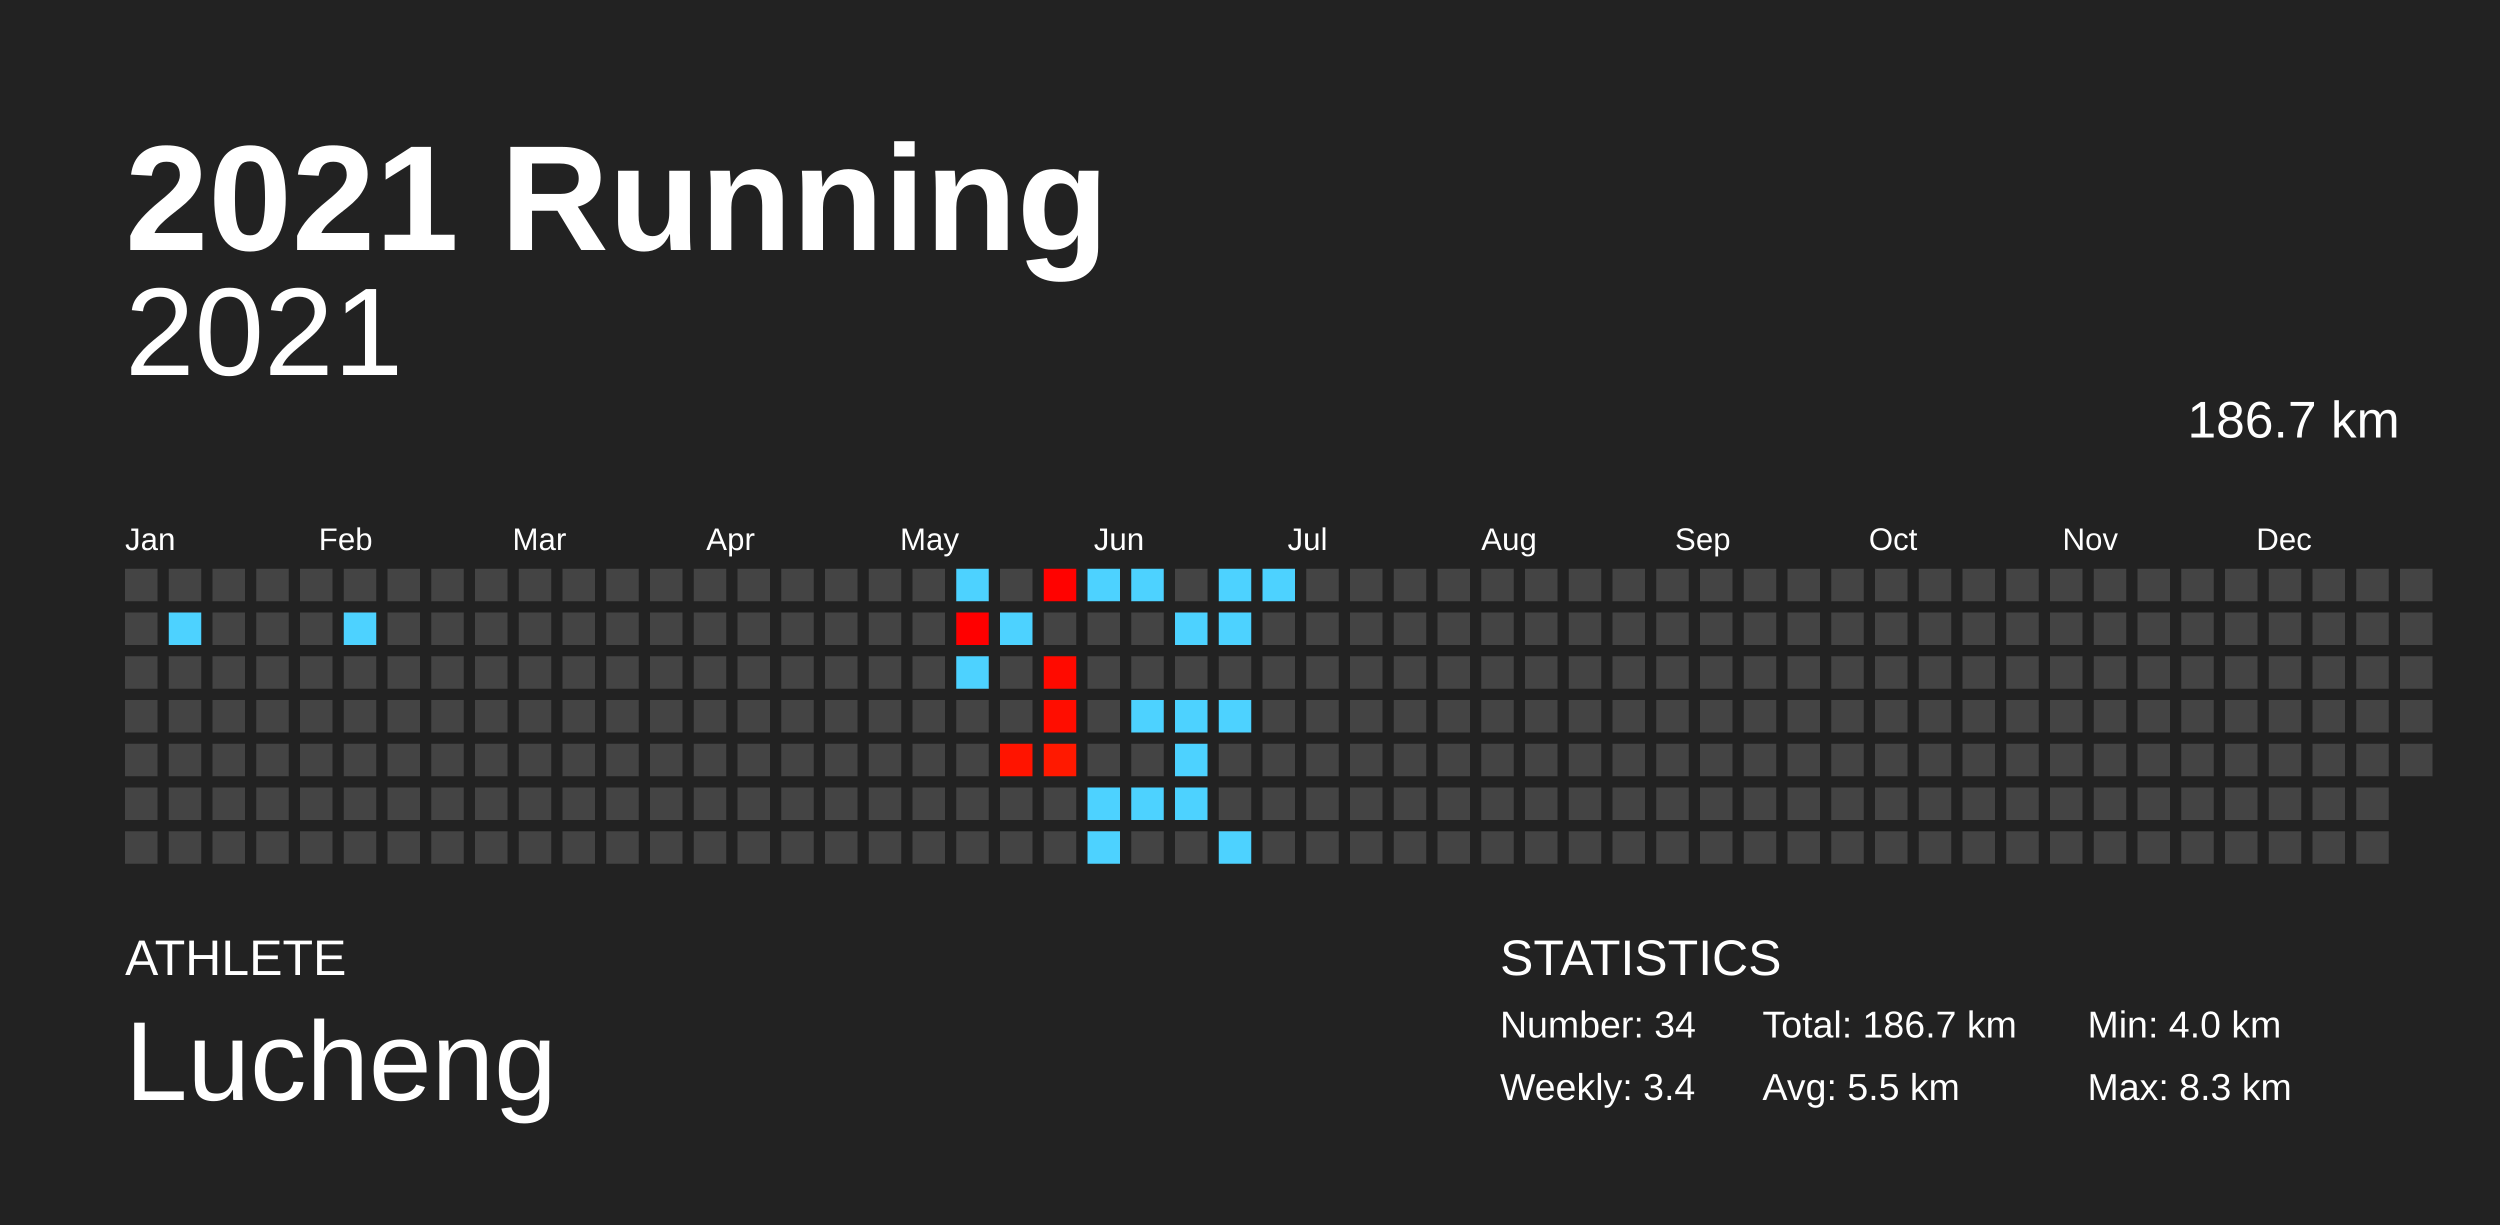
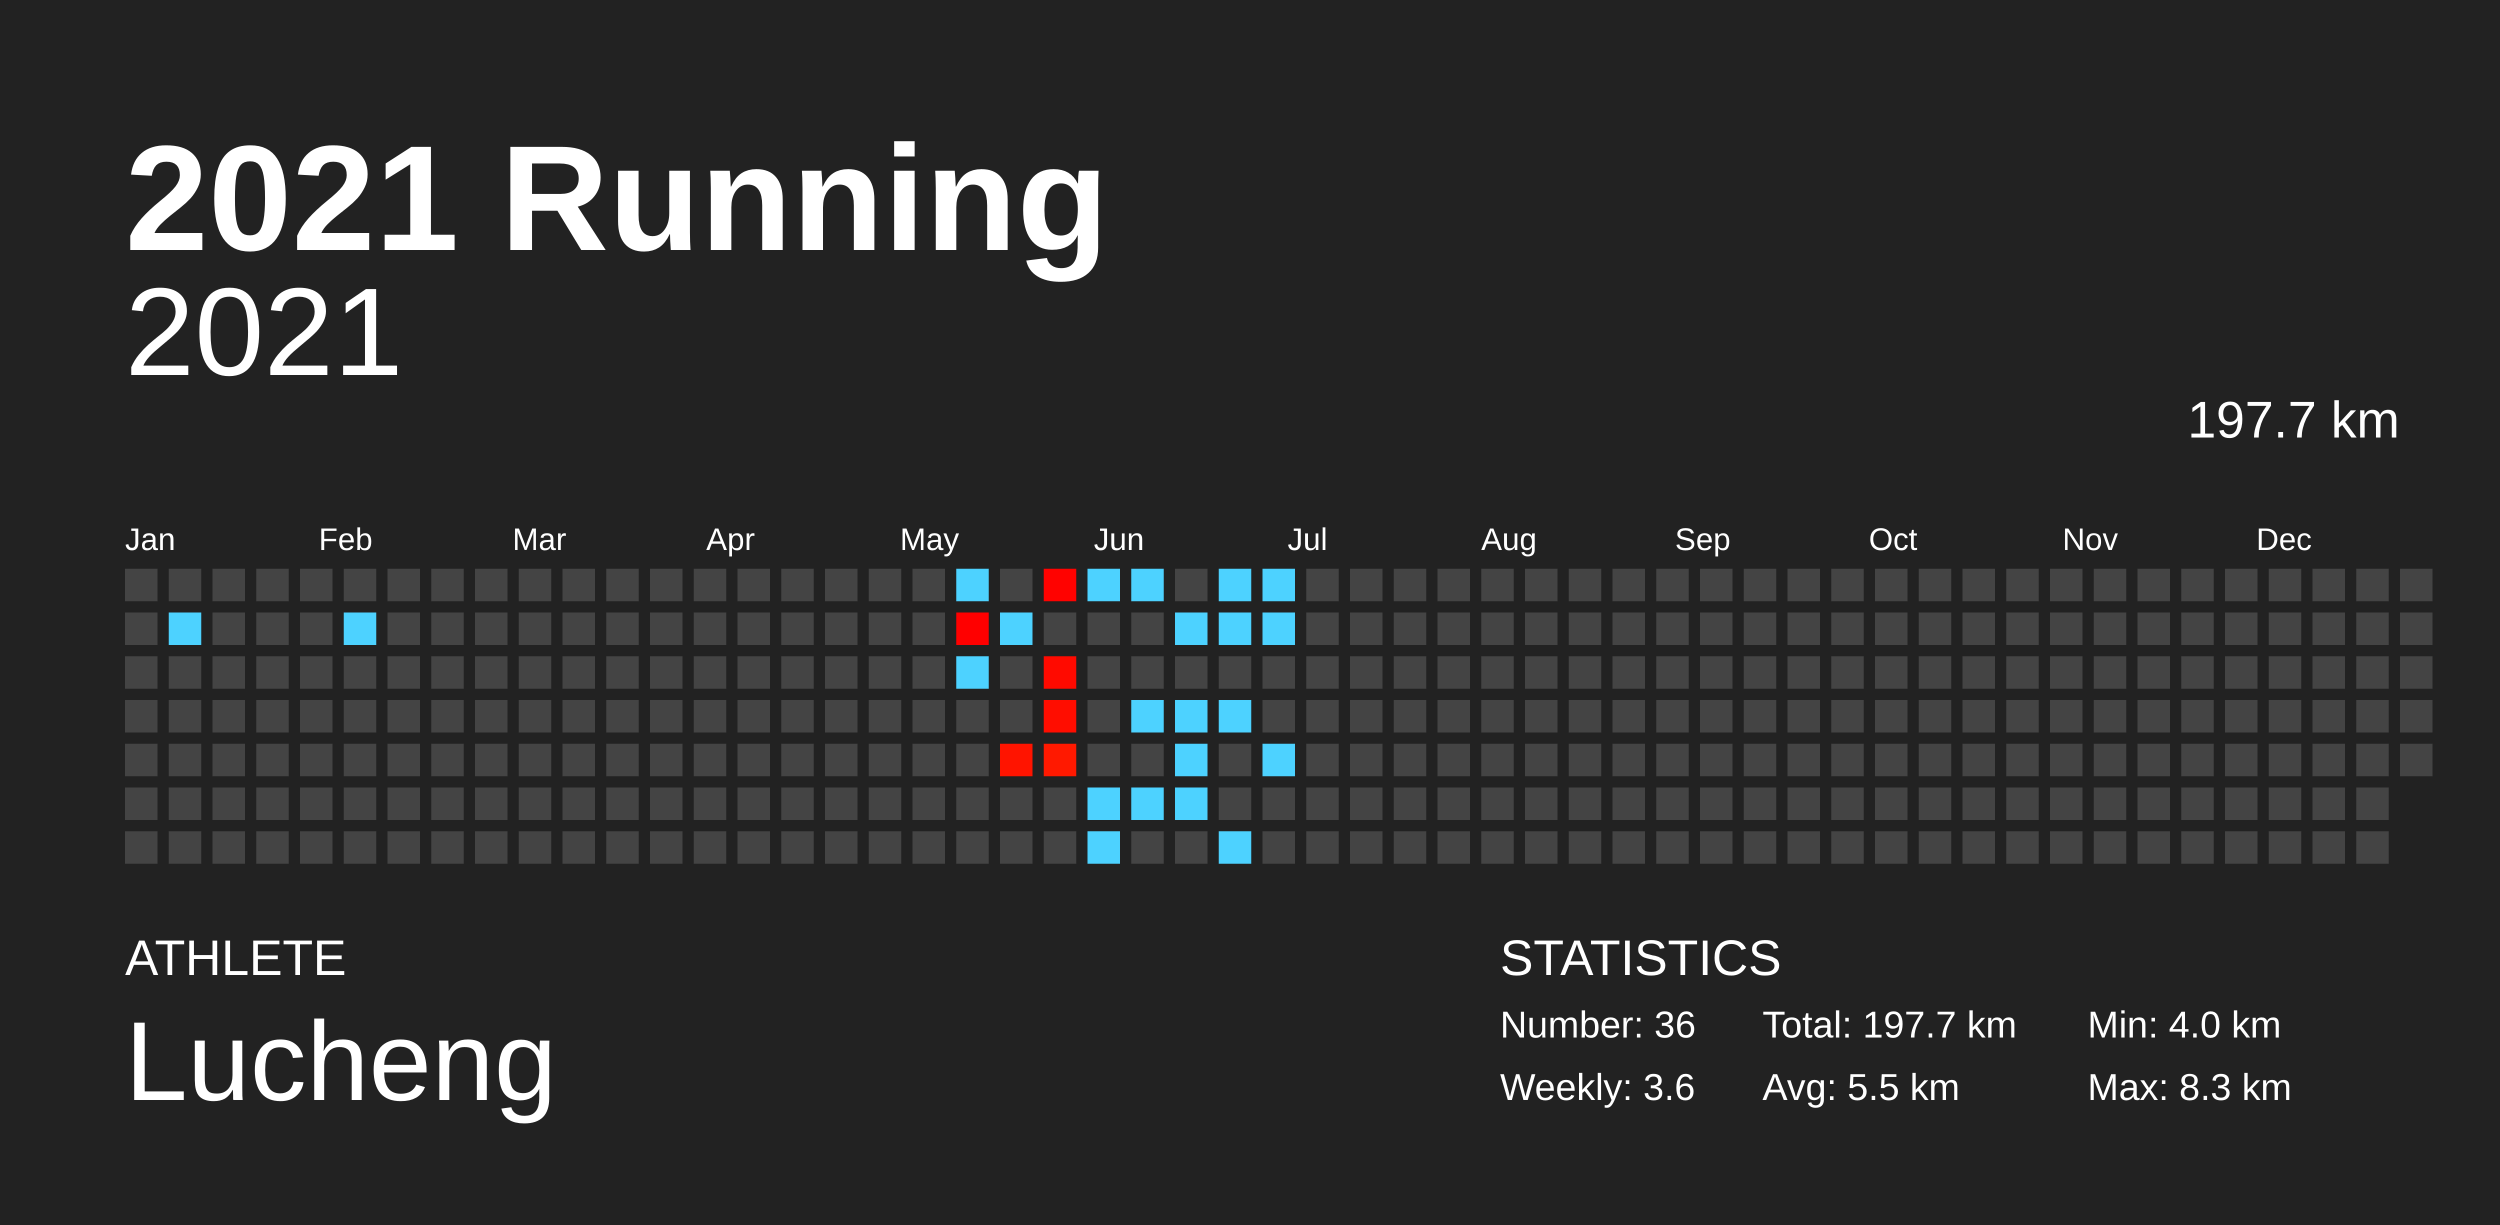
<svg xmlns="http://www.w3.org/2000/svg" baseProfile="full" height="98mm" version="1.1" viewBox="0,0,200,98" width="200mm">
  <defs />
  <rect fill="#222222" height="98" width="200" x="0" y="0" />
  <text fill="#FFFFFF" style="font-size:12px; font-family:Arial; font-weight:bold;" x="10" y="20">2021 Running</text>
  <text fill="#FFFFFF" style="font-size:4px; font-family:Arial" x="10" y="78">ATHLETE</text>
  <text fill="#FFFFFF" style="font-size:9px; font-family:Arial" x="10" y="88">Lucheng</text>
  <text fill="#FFFFFF" style="font-size:4px; font-family:Arial" x="120" y="78">STATISTICS</text>
-   <text fill="#FFFFFF" style="font-size:3px; font-family:Arial" x="120" y="83">Number: 34</text>
-   <text fill="#FFFFFF" style="font-size:3px; font-family:Arial" x="120" y="88">Weekly: 3.4</text>
-   <text fill="#FFFFFF" style="font-size:3px; font-family:Arial" x="141" y="83">Total: 186.7 km</text>
+   <text fill="#FFFFFF" style="font-size:3px; font-family:Arial" x="120" y="83">Number: 36</text>
+   <text fill="#FFFFFF" style="font-size:3px; font-family:Arial" x="120" y="88">Weekly: 3.6</text>
+   <text fill="#FFFFFF" style="font-size:3px; font-family:Arial" x="141" y="83">Total: 197.7 km</text>
  <text fill="#FFFFFF" style="font-size:3px; font-family:Arial" x="141" y="88">Avg: 5.5 km</text>
  <text fill="#FFFFFF" style="font-size:3px; font-family:Arial" x="167" y="83">Min: 4.0 km</text>
  <text fill="#FFFFFF" style="font-size:3px; font-family:Arial" x="167" y="88">Max: 8.3 km</text>
  <text alignment-baseline="hanging" fill="#FFFFFF" style="font-size:10.0px; font-family:Arial;" x="10" y="30">2021</text>
-   <text alignment-baseline="hanging" fill="#FFFFFF" style="font-size:4.125px; font-family:Arial;" x="175" y="35">186.7 km</text>
+   <text alignment-baseline="hanging" fill="#FFFFFF" style="font-size:4.125px; font-family:Arial;" x="175" y="35">197.7 km</text>
  <text fill="#FFFFFF" style="font-size:2.5px; font-family:Arial" x="10.0" y="44">Jan</text>
  <text fill="#FFFFFF" style="font-size:2.5px; font-family:Arial" x="25.5" y="44">Feb</text>
  <text fill="#FFFFFF" style="font-size:2.5px; font-family:Arial" x="41.0" y="44">Mar</text>
  <text fill="#FFFFFF" style="font-size:2.5px; font-family:Arial" x="56.5" y="44">Apr</text>
  <text fill="#FFFFFF" style="font-size:2.5px; font-family:Arial" x="72.0" y="44">May</text>
  <text fill="#FFFFFF" style="font-size:2.5px; font-family:Arial" x="87.5" y="44">Jun</text>
  <text fill="#FFFFFF" style="font-size:2.5px; font-family:Arial" x="103.0" y="44">Jul</text>
  <text fill="#FFFFFF" style="font-size:2.5px; font-family:Arial" x="118.5" y="44">Aug</text>
  <text fill="#FFFFFF" style="font-size:2.5px; font-family:Arial" x="134.0" y="44">Sep</text>
  <text fill="#FFFFFF" style="font-size:2.5px; font-family:Arial" x="149.5" y="44">Oct</text>
  <text fill="#FFFFFF" style="font-size:2.5px; font-family:Arial" x="165.0" y="44">Nov</text>
  <text fill="#FFFFFF" style="font-size:2.5px; font-family:Arial" x="180.5" y="44">Dec</text>
  <rect fill="#444444" height="2.6" width="2.6" x="10.0" y="45.5" />
  <rect fill="#444444" height="2.6" width="2.6" x="10.0" y="49.0" />
  <rect fill="#444444" height="2.6" width="2.6" x="10.0" y="52.5" />
  <rect fill="#444444" height="2.6" width="2.6" x="10.0" y="56.0" />
  <rect fill="#444444" height="2.6" width="2.6" x="10.0" y="59.5" />
  <rect fill="#444444" height="2.6" width="2.6" x="10.0" y="63.0" />
  <rect fill="#444444" height="2.6" width="2.6" x="10.0" y="66.5" />
  <rect fill="#444444" height="2.6" width="2.6" x="13.5" y="45.5" />
  <rect fill="#4dd2ff" height="2.6" width="2.6" x="13.5" y="49.0" />
  <rect fill="#444444" height="2.6" width="2.6" x="13.5" y="52.5" />
  <rect fill="#444444" height="2.6" width="2.6" x="13.5" y="56.0" />
  <rect fill="#444444" height="2.6" width="2.6" x="13.5" y="59.5" />
  <rect fill="#444444" height="2.6" width="2.6" x="13.5" y="63.0" />
  <rect fill="#444444" height="2.6" width="2.6" x="13.5" y="66.5" />
  <rect fill="#444444" height="2.6" width="2.6" x="17.0" y="45.5" />
  <rect fill="#444444" height="2.6" width="2.6" x="17.0" y="49.0" />
  <rect fill="#444444" height="2.6" width="2.6" x="17.0" y="52.5" />
  <rect fill="#444444" height="2.6" width="2.6" x="17.0" y="56.0" />
  <rect fill="#444444" height="2.6" width="2.6" x="17.0" y="59.5" />
  <rect fill="#444444" height="2.6" width="2.6" x="17.0" y="63.0" />
  <rect fill="#444444" height="2.6" width="2.6" x="17.0" y="66.5" />
  <rect fill="#444444" height="2.6" width="2.6" x="20.5" y="45.5" />
  <rect fill="#444444" height="2.6" width="2.6" x="20.5" y="49.0" />
  <rect fill="#444444" height="2.6" width="2.6" x="20.5" y="52.5" />
  <rect fill="#444444" height="2.6" width="2.6" x="20.5" y="56.0" />
  <rect fill="#444444" height="2.6" width="2.6" x="20.5" y="59.5" />
  <rect fill="#444444" height="2.6" width="2.6" x="20.5" y="63.0" />
  <rect fill="#444444" height="2.6" width="2.6" x="20.5" y="66.5" />
  <rect fill="#444444" height="2.6" width="2.6" x="24.0" y="45.5" />
  <rect fill="#444444" height="2.6" width="2.6" x="24.0" y="49.0" />
  <rect fill="#444444" height="2.6" width="2.6" x="24.0" y="52.5" />
  <rect fill="#444444" height="2.6" width="2.6" x="24.0" y="56.0" />
  <rect fill="#444444" height="2.6" width="2.6" x="24.0" y="59.5" />
  <rect fill="#444444" height="2.6" width="2.6" x="24.0" y="63.0" />
  <rect fill="#444444" height="2.6" width="2.6" x="24.0" y="66.5" />
  <rect fill="#444444" height="2.6" width="2.6" x="27.5" y="45.5" />
  <rect fill="#4dd2ff" height="2.6" width="2.6" x="27.5" y="49.0" />
  <rect fill="#444444" height="2.6" width="2.6" x="27.5" y="52.5" />
  <rect fill="#444444" height="2.6" width="2.6" x="27.5" y="56.0" />
  <rect fill="#444444" height="2.6" width="2.6" x="27.5" y="59.5" />
  <rect fill="#444444" height="2.6" width="2.6" x="27.5" y="63.0" />
  <rect fill="#444444" height="2.6" width="2.6" x="27.5" y="66.5" />
  <rect fill="#444444" height="2.6" width="2.6" x="31.0" y="45.5" />
  <rect fill="#444444" height="2.6" width="2.6" x="31.0" y="49.0" />
  <rect fill="#444444" height="2.6" width="2.6" x="31.0" y="52.5" />
  <rect fill="#444444" height="2.6" width="2.6" x="31.0" y="56.0" />
  <rect fill="#444444" height="2.6" width="2.6" x="31.0" y="59.5" />
  <rect fill="#444444" height="2.6" width="2.6" x="31.0" y="63.0" />
  <rect fill="#444444" height="2.6" width="2.6" x="31.0" y="66.5" />
  <rect fill="#444444" height="2.6" width="2.6" x="34.5" y="45.5" />
  <rect fill="#444444" height="2.6" width="2.6" x="34.5" y="49.0" />
  <rect fill="#444444" height="2.6" width="2.6" x="34.5" y="52.5" />
  <rect fill="#444444" height="2.6" width="2.6" x="34.5" y="56.0" />
  <rect fill="#444444" height="2.6" width="2.6" x="34.5" y="59.5" />
  <rect fill="#444444" height="2.6" width="2.6" x="34.5" y="63.0" />
  <rect fill="#444444" height="2.6" width="2.6" x="34.5" y="66.5" />
  <rect fill="#444444" height="2.6" width="2.6" x="38.0" y="45.5" />
  <rect fill="#444444" height="2.6" width="2.6" x="38.0" y="49.0" />
  <rect fill="#444444" height="2.6" width="2.6" x="38.0" y="52.5" />
  <rect fill="#444444" height="2.6" width="2.6" x="38.0" y="56.0" />
  <rect fill="#444444" height="2.6" width="2.6" x="38.0" y="59.5" />
  <rect fill="#444444" height="2.6" width="2.6" x="38.0" y="63.0" />
  <rect fill="#444444" height="2.6" width="2.6" x="38.0" y="66.5" />
  <rect fill="#444444" height="2.6" width="2.6" x="41.5" y="45.5" />
  <rect fill="#444444" height="2.6" width="2.6" x="41.5" y="49.0" />
  <rect fill="#444444" height="2.6" width="2.6" x="41.5" y="52.5" />
  <rect fill="#444444" height="2.6" width="2.6" x="41.5" y="56.0" />
  <rect fill="#444444" height="2.6" width="2.6" x="41.5" y="59.5" />
  <rect fill="#444444" height="2.6" width="2.6" x="41.5" y="63.0" />
  <rect fill="#444444" height="2.6" width="2.6" x="41.5" y="66.5" />
  <rect fill="#444444" height="2.6" width="2.6" x="45.0" y="45.5" />
  <rect fill="#444444" height="2.6" width="2.6" x="45.0" y="49.0" />
  <rect fill="#444444" height="2.6" width="2.6" x="45.0" y="52.5" />
  <rect fill="#444444" height="2.6" width="2.6" x="45.0" y="56.0" />
  <rect fill="#444444" height="2.6" width="2.6" x="45.0" y="59.5" />
  <rect fill="#444444" height="2.6" width="2.6" x="45.0" y="63.0" />
  <rect fill="#444444" height="2.6" width="2.6" x="45.0" y="66.5" />
  <rect fill="#444444" height="2.6" width="2.6" x="48.5" y="45.5" />
  <rect fill="#444444" height="2.6" width="2.6" x="48.5" y="49.0" />
  <rect fill="#444444" height="2.6" width="2.6" x="48.5" y="52.5" />
  <rect fill="#444444" height="2.6" width="2.6" x="48.5" y="56.0" />
  <rect fill="#444444" height="2.6" width="2.6" x="48.5" y="59.5" />
  <rect fill="#444444" height="2.6" width="2.6" x="48.5" y="63.0" />
  <rect fill="#444444" height="2.6" width="2.6" x="48.5" y="66.5" />
  <rect fill="#444444" height="2.6" width="2.6" x="52.0" y="45.5" />
  <rect fill="#444444" height="2.6" width="2.6" x="52.0" y="49.0" />
  <rect fill="#444444" height="2.6" width="2.6" x="52.0" y="52.5" />
  <rect fill="#444444" height="2.6" width="2.6" x="52.0" y="56.0" />
  <rect fill="#444444" height="2.6" width="2.6" x="52.0" y="59.5" />
  <rect fill="#444444" height="2.6" width="2.6" x="52.0" y="63.0" />
  <rect fill="#444444" height="2.6" width="2.6" x="52.0" y="66.5" />
  <rect fill="#444444" height="2.6" width="2.6" x="55.5" y="45.5" />
  <rect fill="#444444" height="2.6" width="2.6" x="55.5" y="49.0" />
  <rect fill="#444444" height="2.6" width="2.6" x="55.5" y="52.5" />
  <rect fill="#444444" height="2.6" width="2.6" x="55.5" y="56.0" />
  <rect fill="#444444" height="2.6" width="2.6" x="55.5" y="59.5" />
  <rect fill="#444444" height="2.6" width="2.6" x="55.5" y="63.0" />
  <rect fill="#444444" height="2.6" width="2.6" x="55.5" y="66.5" />
  <rect fill="#444444" height="2.6" width="2.6" x="59.0" y="45.5" />
  <rect fill="#444444" height="2.6" width="2.6" x="59.0" y="49.0" />
  <rect fill="#444444" height="2.6" width="2.6" x="59.0" y="52.5" />
  <rect fill="#444444" height="2.6" width="2.6" x="59.0" y="56.0" />
  <rect fill="#444444" height="2.6" width="2.6" x="59.0" y="59.5" />
  <rect fill="#444444" height="2.6" width="2.6" x="59.0" y="63.0" />
  <rect fill="#444444" height="2.6" width="2.6" x="59.0" y="66.5" />
  <rect fill="#444444" height="2.6" width="2.6" x="62.5" y="45.5" />
  <rect fill="#444444" height="2.6" width="2.6" x="62.5" y="49.0" />
  <rect fill="#444444" height="2.6" width="2.6" x="62.5" y="52.5" />
  <rect fill="#444444" height="2.6" width="2.6" x="62.5" y="56.0" />
  <rect fill="#444444" height="2.6" width="2.6" x="62.5" y="59.5" />
  <rect fill="#444444" height="2.6" width="2.6" x="62.5" y="63.0" />
  <rect fill="#444444" height="2.6" width="2.6" x="62.5" y="66.5" />
  <rect fill="#444444" height="2.6" width="2.6" x="66.0" y="45.5" />
  <rect fill="#444444" height="2.6" width="2.6" x="66.0" y="49.0" />
  <rect fill="#444444" height="2.6" width="2.6" x="66.0" y="52.5" />
  <rect fill="#444444" height="2.6" width="2.6" x="66.0" y="56.0" />
  <rect fill="#444444" height="2.6" width="2.6" x="66.0" y="59.5" />
  <rect fill="#444444" height="2.6" width="2.6" x="66.0" y="63.0" />
  <rect fill="#444444" height="2.6" width="2.6" x="66.0" y="66.5" />
  <rect fill="#444444" height="2.6" width="2.6" x="69.5" y="45.5" />
  <rect fill="#444444" height="2.6" width="2.6" x="69.5" y="49.0" />
  <rect fill="#444444" height="2.6" width="2.6" x="69.5" y="52.5" />
  <rect fill="#444444" height="2.6" width="2.6" x="69.5" y="56.0" />
  <rect fill="#444444" height="2.6" width="2.6" x="69.5" y="59.5" />
  <rect fill="#444444" height="2.6" width="2.6" x="69.5" y="63.0" />
  <rect fill="#444444" height="2.6" width="2.6" x="69.5" y="66.5" />
  <rect fill="#444444" height="2.6" width="2.6" x="73.0" y="45.5" />
  <rect fill="#444444" height="2.6" width="2.6" x="73.0" y="49.0" />
  <rect fill="#444444" height="2.6" width="2.6" x="73.0" y="52.5" />
  <rect fill="#444444" height="2.6" width="2.6" x="73.0" y="56.0" />
  <rect fill="#444444" height="2.6" width="2.6" x="73.0" y="59.5" />
  <rect fill="#444444" height="2.6" width="2.6" x="73.0" y="63.0" />
  <rect fill="#444444" height="2.6" width="2.6" x="73.0" y="66.5" />
  <rect fill="#4dd2ff" height="2.6" width="2.6" x="76.5" y="45.5" />
  <rect fill="#ff0000" height="2.6" width="2.6" x="76.5" y="49.0" />
  <rect fill="#4dd2ff" height="2.6" width="2.6" x="76.5" y="52.5" />
  <rect fill="#444444" height="2.6" width="2.6" x="76.5" y="56.0" />
  <rect fill="#444444" height="2.6" width="2.6" x="76.5" y="59.5" />
  <rect fill="#444444" height="2.6" width="2.6" x="76.5" y="63.0" />
  <rect fill="#444444" height="2.6" width="2.6" x="76.5" y="66.5" />
  <rect fill="#444444" height="2.6" width="2.6" x="80.0" y="45.5" />
  <rect fill="#4dd2ff" height="2.6" width="2.6" x="80.0" y="49.0" />
  <rect fill="#444444" height="2.6" width="2.6" x="80.0" y="52.5" />
  <rect fill="#444444" height="2.6" width="2.6" x="80.0" y="56.0" />
  <rect fill="#ff1400" height="2.6" width="2.6" x="80.0" y="59.5" />
  <rect fill="#444444" height="2.6" width="2.6" x="80.0" y="63.0" />
  <rect fill="#444444" height="2.6" width="2.6" x="80.0" y="66.5" />
  <rect fill="#ff0200" height="2.6" width="2.6" x="83.5" y="45.5" />
  <rect fill="#444444" height="2.6" width="2.6" x="83.5" y="49.0" />
  <rect fill="#ff0a00" height="2.6" width="2.6" x="83.5" y="52.5" />
  <rect fill="#ff0d00" height="2.6" width="2.6" x="83.5" y="56.0" />
  <rect fill="#ff1900" height="2.6" width="2.6" x="83.5" y="59.5" />
  <rect fill="#444444" height="2.6" width="2.6" x="83.5" y="63.0" />
  <rect fill="#444444" height="2.6" width="2.6" x="83.5" y="66.5" />
  <rect fill="#4dd2ff" height="2.6" width="2.6" x="87.0" y="45.5" />
  <rect fill="#444444" height="2.6" width="2.6" x="87.0" y="49.0" />
  <rect fill="#444444" height="2.6" width="2.6" x="87.0" y="52.5" />
  <rect fill="#444444" height="2.6" width="2.6" x="87.0" y="56.0" />
  <rect fill="#444444" height="2.6" width="2.6" x="87.0" y="59.5" />
  <rect fill="#4dd2ff" height="2.6" width="2.6" x="87.0" y="63.0" />
  <rect fill="#4dd2ff" height="2.6" width="2.6" x="87.0" y="66.5" />
  <rect fill="#4dd2ff" height="2.6" width="2.6" x="90.5" y="45.5" />
  <rect fill="#444444" height="2.6" width="2.6" x="90.5" y="49.0" />
  <rect fill="#444444" height="2.6" width="2.6" x="90.5" y="52.5" />
  <rect fill="#4dd2ff" height="2.6" width="2.6" x="90.5" y="56.0" />
  <rect fill="#444444" height="2.6" width="2.6" x="90.5" y="59.5" />
  <rect fill="#4dd2ff" height="2.6" width="2.6" x="90.5" y="63.0" />
  <rect fill="#444444" height="2.6" width="2.6" x="90.5" y="66.5" />
  <rect fill="#444444" height="2.6" width="2.6" x="94.0" y="45.5" />
  <rect fill="#4dd2ff" height="2.6" width="2.6" x="94.0" y="49.0" />
  <rect fill="#444444" height="2.6" width="2.6" x="94.0" y="52.5" />
  <rect fill="#4dd2ff" height="2.6" width="2.6" x="94.0" y="56.0" />
  <rect fill="#4dd2ff" height="2.6" width="2.6" x="94.0" y="59.5" />
  <rect fill="#4dd2ff" height="2.6" width="2.6" x="94.0" y="63.0" />
  <rect fill="#444444" height="2.6" width="2.6" x="94.0" y="66.5" />
  <rect fill="#4dd2ff" height="2.6" width="2.6" x="97.5" y="45.5" />
  <rect fill="#4dd2ff" height="2.6" width="2.6" x="97.5" y="49.0" />
  <rect fill="#444444" height="2.6" width="2.6" x="97.5" y="52.5" />
  <rect fill="#4dd2ff" height="2.6" width="2.6" x="97.5" y="56.0" />
  <rect fill="#444444" height="2.6" width="2.6" x="97.5" y="59.5" />
  <rect fill="#444444" height="2.6" width="2.6" x="97.5" y="63.0" />
  <rect fill="#4dd2ff" height="2.6" width="2.6" x="97.5" y="66.5" />
  <rect fill="#4dd2ff" height="2.6" width="2.6" x="101.0" y="45.5" />
-   <rect fill="#444444" height="2.6" width="2.6" x="101.0" y="49.0" />
+   <rect fill="#4dd2ff" height="2.6" width="2.6" x="101.0" y="49.0" />
  <rect fill="#444444" height="2.6" width="2.6" x="101.0" y="52.5" />
  <rect fill="#444444" height="2.6" width="2.6" x="101.0" y="56.0" />
-   <rect fill="#444444" height="2.6" width="2.6" x="101.0" y="59.5" />
+   <rect fill="#4dd2ff" height="2.6" width="2.6" x="101.0" y="59.5" />
  <rect fill="#444444" height="2.6" width="2.6" x="101.0" y="63.0" />
  <rect fill="#444444" height="2.6" width="2.6" x="101.0" y="66.5" />
  <rect fill="#444444" height="2.6" width="2.6" x="104.5" y="45.5" />
  <rect fill="#444444" height="2.6" width="2.6" x="104.5" y="49.0" />
  <rect fill="#444444" height="2.6" width="2.6" x="104.5" y="52.5" />
  <rect fill="#444444" height="2.6" width="2.6" x="104.5" y="56.0" />
  <rect fill="#444444" height="2.6" width="2.6" x="104.5" y="59.5" />
  <rect fill="#444444" height="2.6" width="2.6" x="104.5" y="63.0" />
  <rect fill="#444444" height="2.6" width="2.6" x="104.5" y="66.5" />
  <rect fill="#444444" height="2.6" width="2.6" x="108.0" y="45.5" />
  <rect fill="#444444" height="2.6" width="2.6" x="108.0" y="49.0" />
  <rect fill="#444444" height="2.6" width="2.6" x="108.0" y="52.5" />
  <rect fill="#444444" height="2.6" width="2.6" x="108.0" y="56.0" />
  <rect fill="#444444" height="2.6" width="2.6" x="108.0" y="59.5" />
  <rect fill="#444444" height="2.6" width="2.6" x="108.0" y="63.0" />
  <rect fill="#444444" height="2.6" width="2.6" x="108.0" y="66.5" />
  <rect fill="#444444" height="2.6" width="2.6" x="111.5" y="45.5" />
  <rect fill="#444444" height="2.6" width="2.6" x="111.5" y="49.0" />
  <rect fill="#444444" height="2.6" width="2.6" x="111.5" y="52.5" />
  <rect fill="#444444" height="2.6" width="2.6" x="111.5" y="56.0" />
  <rect fill="#444444" height="2.6" width="2.6" x="111.5" y="59.5" />
  <rect fill="#444444" height="2.6" width="2.6" x="111.5" y="63.0" />
  <rect fill="#444444" height="2.6" width="2.6" x="111.5" y="66.5" />
  <rect fill="#444444" height="2.6" width="2.6" x="115.0" y="45.5" />
  <rect fill="#444444" height="2.6" width="2.6" x="115.0" y="49.0" />
  <rect fill="#444444" height="2.6" width="2.6" x="115.0" y="52.5" />
  <rect fill="#444444" height="2.6" width="2.6" x="115.0" y="56.0" />
  <rect fill="#444444" height="2.6" width="2.6" x="115.0" y="59.5" />
  <rect fill="#444444" height="2.6" width="2.6" x="115.0" y="63.0" />
  <rect fill="#444444" height="2.6" width="2.6" x="115.0" y="66.5" />
  <rect fill="#444444" height="2.6" width="2.6" x="118.5" y="45.5" />
  <rect fill="#444444" height="2.6" width="2.6" x="118.5" y="49.0" />
  <rect fill="#444444" height="2.6" width="2.6" x="118.5" y="52.5" />
  <rect fill="#444444" height="2.6" width="2.6" x="118.5" y="56.0" />
  <rect fill="#444444" height="2.6" width="2.6" x="118.5" y="59.5" />
  <rect fill="#444444" height="2.6" width="2.6" x="118.5" y="63.0" />
  <rect fill="#444444" height="2.6" width="2.6" x="118.5" y="66.5" />
  <rect fill="#444444" height="2.6" width="2.6" x="122.0" y="45.5" />
  <rect fill="#444444" height="2.6" width="2.6" x="122.0" y="49.0" />
  <rect fill="#444444" height="2.6" width="2.6" x="122.0" y="52.5" />
  <rect fill="#444444" height="2.6" width="2.6" x="122.0" y="56.0" />
  <rect fill="#444444" height="2.6" width="2.6" x="122.0" y="59.5" />
  <rect fill="#444444" height="2.6" width="2.6" x="122.0" y="63.0" />
  <rect fill="#444444" height="2.6" width="2.6" x="122.0" y="66.5" />
  <rect fill="#444444" height="2.6" width="2.6" x="125.5" y="45.5" />
  <rect fill="#444444" height="2.6" width="2.6" x="125.5" y="49.0" />
  <rect fill="#444444" height="2.6" width="2.6" x="125.5" y="52.5" />
  <rect fill="#444444" height="2.6" width="2.6" x="125.5" y="56.0" />
  <rect fill="#444444" height="2.6" width="2.6" x="125.5" y="59.5" />
  <rect fill="#444444" height="2.6" width="2.6" x="125.5" y="63.0" />
  <rect fill="#444444" height="2.6" width="2.6" x="125.5" y="66.5" />
  <rect fill="#444444" height="2.6" width="2.6" x="129.0" y="45.5" />
  <rect fill="#444444" height="2.6" width="2.6" x="129.0" y="49.0" />
  <rect fill="#444444" height="2.6" width="2.6" x="129.0" y="52.5" />
  <rect fill="#444444" height="2.6" width="2.6" x="129.0" y="56.0" />
  <rect fill="#444444" height="2.6" width="2.6" x="129.0" y="59.5" />
  <rect fill="#444444" height="2.6" width="2.6" x="129.0" y="63.0" />
  <rect fill="#444444" height="2.6" width="2.6" x="129.0" y="66.5" />
  <rect fill="#444444" height="2.6" width="2.6" x="132.5" y="45.5" />
  <rect fill="#444444" height="2.6" width="2.6" x="132.5" y="49.0" />
  <rect fill="#444444" height="2.6" width="2.6" x="132.5" y="52.5" />
  <rect fill="#444444" height="2.6" width="2.6" x="132.5" y="56.0" />
  <rect fill="#444444" height="2.6" width="2.6" x="132.5" y="59.5" />
  <rect fill="#444444" height="2.6" width="2.6" x="132.5" y="63.0" />
  <rect fill="#444444" height="2.6" width="2.6" x="132.5" y="66.5" />
  <rect fill="#444444" height="2.6" width="2.6" x="136.0" y="45.5" />
  <rect fill="#444444" height="2.6" width="2.6" x="136.0" y="49.0" />
  <rect fill="#444444" height="2.6" width="2.6" x="136.0" y="52.5" />
  <rect fill="#444444" height="2.6" width="2.6" x="136.0" y="56.0" />
  <rect fill="#444444" height="2.6" width="2.6" x="136.0" y="59.5" />
  <rect fill="#444444" height="2.6" width="2.6" x="136.0" y="63.0" />
  <rect fill="#444444" height="2.6" width="2.6" x="136.0" y="66.5" />
  <rect fill="#444444" height="2.6" width="2.6" x="139.5" y="45.5" />
  <rect fill="#444444" height="2.6" width="2.6" x="139.5" y="49.0" />
  <rect fill="#444444" height="2.6" width="2.6" x="139.5" y="52.5" />
  <rect fill="#444444" height="2.6" width="2.6" x="139.5" y="56.0" />
  <rect fill="#444444" height="2.6" width="2.6" x="139.5" y="59.5" />
  <rect fill="#444444" height="2.6" width="2.6" x="139.5" y="63.0" />
  <rect fill="#444444" height="2.6" width="2.6" x="139.5" y="66.5" />
  <rect fill="#444444" height="2.6" width="2.6" x="143.0" y="45.5" />
  <rect fill="#444444" height="2.6" width="2.6" x="143.0" y="49.0" />
  <rect fill="#444444" height="2.6" width="2.6" x="143.0" y="52.5" />
  <rect fill="#444444" height="2.6" width="2.6" x="143.0" y="56.0" />
  <rect fill="#444444" height="2.6" width="2.6" x="143.0" y="59.5" />
  <rect fill="#444444" height="2.6" width="2.6" x="143.0" y="63.0" />
  <rect fill="#444444" height="2.6" width="2.6" x="143.0" y="66.5" />
  <rect fill="#444444" height="2.6" width="2.6" x="146.5" y="45.5" />
  <rect fill="#444444" height="2.6" width="2.6" x="146.5" y="49.0" />
  <rect fill="#444444" height="2.6" width="2.6" x="146.5" y="52.5" />
  <rect fill="#444444" height="2.6" width="2.6" x="146.5" y="56.0" />
  <rect fill="#444444" height="2.6" width="2.6" x="146.5" y="59.5" />
  <rect fill="#444444" height="2.6" width="2.6" x="146.5" y="63.0" />
  <rect fill="#444444" height="2.6" width="2.6" x="146.5" y="66.5" />
  <rect fill="#444444" height="2.6" width="2.6" x="150.0" y="45.5" />
  <rect fill="#444444" height="2.6" width="2.6" x="150.0" y="49.0" />
  <rect fill="#444444" height="2.6" width="2.6" x="150.0" y="52.5" />
  <rect fill="#444444" height="2.6" width="2.6" x="150.0" y="56.0" />
  <rect fill="#444444" height="2.6" width="2.6" x="150.0" y="59.5" />
  <rect fill="#444444" height="2.6" width="2.6" x="150.0" y="63.0" />
  <rect fill="#444444" height="2.6" width="2.6" x="150.0" y="66.5" />
  <rect fill="#444444" height="2.6" width="2.6" x="153.5" y="45.5" />
  <rect fill="#444444" height="2.6" width="2.6" x="153.5" y="49.0" />
  <rect fill="#444444" height="2.6" width="2.6" x="153.5" y="52.5" />
  <rect fill="#444444" height="2.6" width="2.6" x="153.5" y="56.0" />
  <rect fill="#444444" height="2.6" width="2.6" x="153.5" y="59.5" />
  <rect fill="#444444" height="2.6" width="2.6" x="153.5" y="63.0" />
  <rect fill="#444444" height="2.6" width="2.6" x="153.5" y="66.5" />
  <rect fill="#444444" height="2.6" width="2.6" x="157.0" y="45.5" />
  <rect fill="#444444" height="2.6" width="2.6" x="157.0" y="49.0" />
  <rect fill="#444444" height="2.6" width="2.6" x="157.0" y="52.5" />
  <rect fill="#444444" height="2.6" width="2.6" x="157.0" y="56.0" />
  <rect fill="#444444" height="2.6" width="2.6" x="157.0" y="59.5" />
  <rect fill="#444444" height="2.6" width="2.6" x="157.0" y="63.0" />
  <rect fill="#444444" height="2.6" width="2.6" x="157.0" y="66.5" />
  <rect fill="#444444" height="2.6" width="2.6" x="160.5" y="45.5" />
  <rect fill="#444444" height="2.6" width="2.6" x="160.5" y="49.0" />
  <rect fill="#444444" height="2.6" width="2.6" x="160.5" y="52.5" />
  <rect fill="#444444" height="2.6" width="2.6" x="160.5" y="56.0" />
  <rect fill="#444444" height="2.6" width="2.6" x="160.5" y="59.5" />
  <rect fill="#444444" height="2.6" width="2.6" x="160.5" y="63.0" />
  <rect fill="#444444" height="2.6" width="2.6" x="160.5" y="66.5" />
  <rect fill="#444444" height="2.6" width="2.6" x="164.0" y="45.5" />
  <rect fill="#444444" height="2.6" width="2.6" x="164.0" y="49.0" />
  <rect fill="#444444" height="2.6" width="2.6" x="164.0" y="52.5" />
  <rect fill="#444444" height="2.6" width="2.6" x="164.0" y="56.0" />
  <rect fill="#444444" height="2.6" width="2.6" x="164.0" y="59.5" />
  <rect fill="#444444" height="2.6" width="2.6" x="164.0" y="63.0" />
  <rect fill="#444444" height="2.6" width="2.6" x="164.0" y="66.5" />
  <rect fill="#444444" height="2.6" width="2.6" x="167.5" y="45.5" />
  <rect fill="#444444" height="2.6" width="2.6" x="167.5" y="49.0" />
  <rect fill="#444444" height="2.6" width="2.6" x="167.5" y="52.5" />
  <rect fill="#444444" height="2.6" width="2.6" x="167.5" y="56.0" />
  <rect fill="#444444" height="2.6" width="2.6" x="167.5" y="59.5" />
  <rect fill="#444444" height="2.6" width="2.6" x="167.5" y="63.0" />
  <rect fill="#444444" height="2.6" width="2.6" x="167.5" y="66.5" />
  <rect fill="#444444" height="2.6" width="2.6" x="171.0" y="45.5" />
  <rect fill="#444444" height="2.6" width="2.6" x="171.0" y="49.0" />
  <rect fill="#444444" height="2.6" width="2.6" x="171.0" y="52.5" />
  <rect fill="#444444" height="2.6" width="2.6" x="171.0" y="56.0" />
  <rect fill="#444444" height="2.6" width="2.6" x="171.0" y="59.5" />
  <rect fill="#444444" height="2.6" width="2.6" x="171.0" y="63.0" />
  <rect fill="#444444" height="2.6" width="2.6" x="171.0" y="66.5" />
  <rect fill="#444444" height="2.6" width="2.6" x="174.5" y="45.5" />
  <rect fill="#444444" height="2.6" width="2.6" x="174.5" y="49.0" />
  <rect fill="#444444" height="2.6" width="2.6" x="174.5" y="52.5" />
  <rect fill="#444444" height="2.6" width="2.6" x="174.5" y="56.0" />
  <rect fill="#444444" height="2.6" width="2.6" x="174.5" y="59.5" />
  <rect fill="#444444" height="2.6" width="2.6" x="174.5" y="63.0" />
  <rect fill="#444444" height="2.6" width="2.6" x="174.5" y="66.5" />
  <rect fill="#444444" height="2.6" width="2.6" x="178.0" y="45.5" />
  <rect fill="#444444" height="2.6" width="2.6" x="178.0" y="49.0" />
  <rect fill="#444444" height="2.6" width="2.6" x="178.0" y="52.5" />
  <rect fill="#444444" height="2.6" width="2.6" x="178.0" y="56.0" />
  <rect fill="#444444" height="2.6" width="2.6" x="178.0" y="59.5" />
  <rect fill="#444444" height="2.6" width="2.6" x="178.0" y="63.0" />
  <rect fill="#444444" height="2.6" width="2.6" x="178.0" y="66.5" />
  <rect fill="#444444" height="2.6" width="2.6" x="181.5" y="45.5" />
  <rect fill="#444444" height="2.6" width="2.6" x="181.5" y="49.0" />
  <rect fill="#444444" height="2.6" width="2.6" x="181.5" y="52.5" />
  <rect fill="#444444" height="2.6" width="2.6" x="181.5" y="56.0" />
  <rect fill="#444444" height="2.6" width="2.6" x="181.5" y="59.5" />
  <rect fill="#444444" height="2.6" width="2.6" x="181.5" y="63.0" />
  <rect fill="#444444" height="2.6" width="2.6" x="181.5" y="66.5" />
  <rect fill="#444444" height="2.6" width="2.6" x="185.0" y="45.5" />
  <rect fill="#444444" height="2.6" width="2.6" x="185.0" y="49.0" />
  <rect fill="#444444" height="2.6" width="2.6" x="185.0" y="52.5" />
  <rect fill="#444444" height="2.6" width="2.6" x="185.0" y="56.0" />
  <rect fill="#444444" height="2.6" width="2.6" x="185.0" y="59.5" />
  <rect fill="#444444" height="2.6" width="2.6" x="185.0" y="63.0" />
  <rect fill="#444444" height="2.6" width="2.6" x="185.0" y="66.5" />
  <rect fill="#444444" height="2.6" width="2.6" x="188.5" y="45.5" />
  <rect fill="#444444" height="2.6" width="2.6" x="188.5" y="49.0" />
  <rect fill="#444444" height="2.6" width="2.6" x="188.5" y="52.5" />
  <rect fill="#444444" height="2.6" width="2.6" x="188.5" y="56.0" />
  <rect fill="#444444" height="2.6" width="2.6" x="188.5" y="59.5" />
  <rect fill="#444444" height="2.6" width="2.6" x="188.5" y="63.0" />
  <rect fill="#444444" height="2.6" width="2.6" x="188.5" y="66.5" />
  <rect fill="#444444" height="2.6" width="2.6" x="192.0" y="45.5" />
  <rect fill="#444444" height="2.6" width="2.6" x="192.0" y="49.0" />
  <rect fill="#444444" height="2.6" width="2.6" x="192.0" y="52.5" />
  <rect fill="#444444" height="2.6" width="2.6" x="192.0" y="56.0" />
  <rect fill="#444444" height="2.6" width="2.6" x="192.0" y="59.5" />
</svg>
